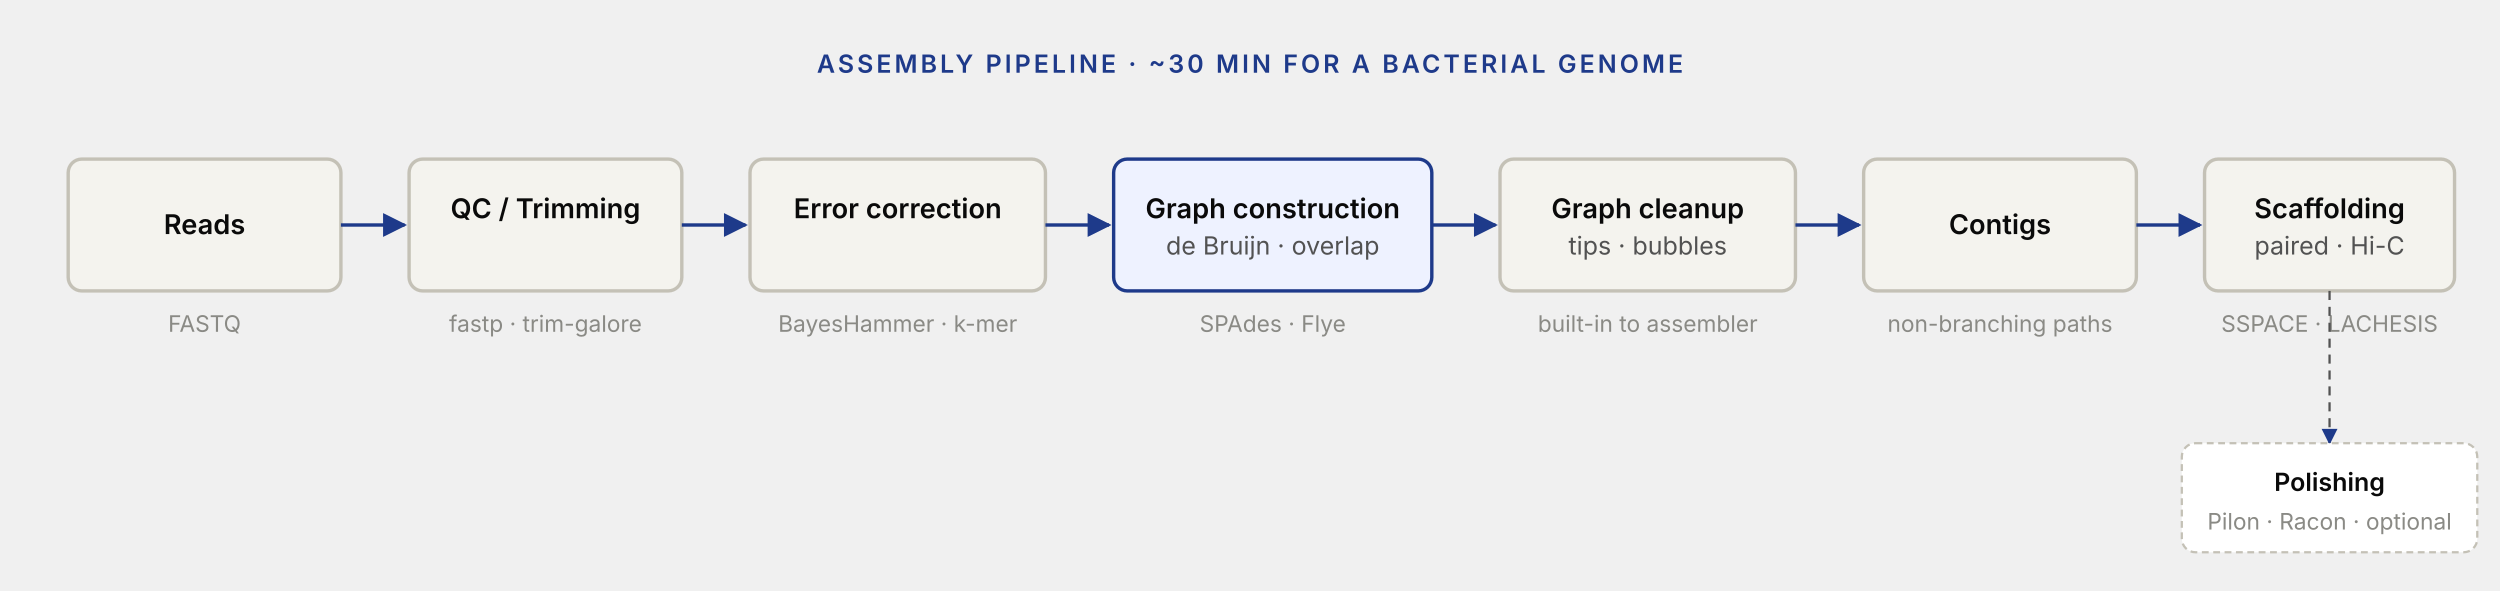
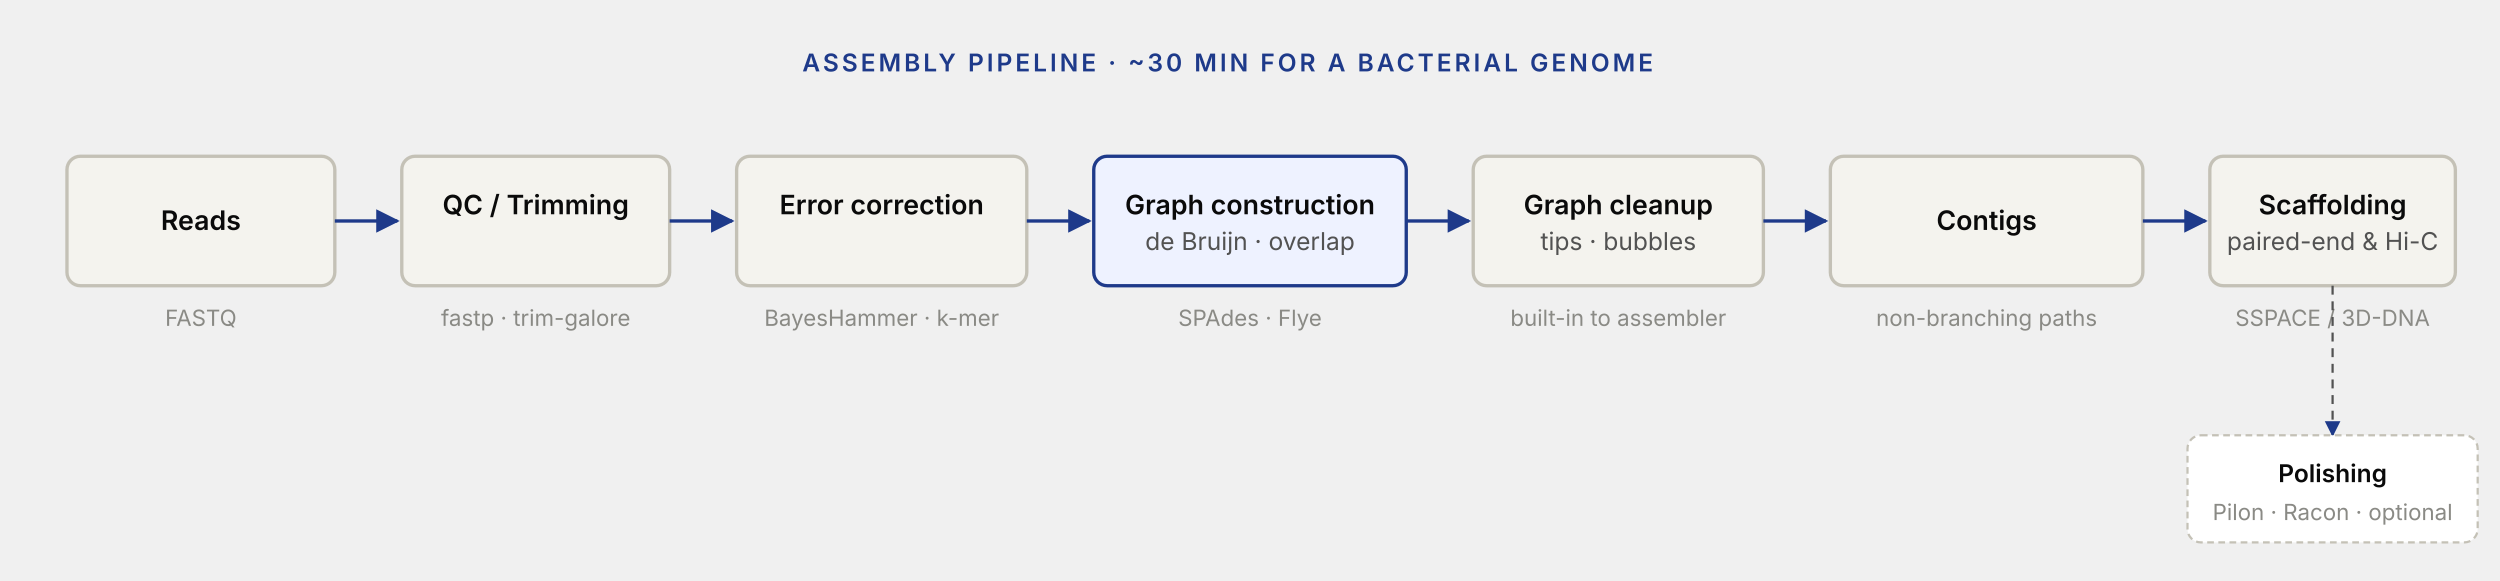
- <svg xmlns="http://www.w3.org/2000/svg" viewBox="0 0 1100 260" role="img" aria-labelledby="t d">
+ <svg xmlns="http://www.w3.org/2000/svg" viewBox="0 0 1120 260" role="img" aria-labelledby="t d">
  <defs>
    <marker id="arrow-accent" viewBox="0 0 10 10" refX="9" refY="5" markerWidth="7" markerHeight="7" orient="auto-start-reverse">
      <path d="M 0 0 L 10 5 L 0 10 z" fill="#1e3a8a" />
    </marker>
  </defs>
  <text x="550" y="32" text-anchor="middle" font-family="Inter, sans-serif" font-size="11" font-weight="600" fill="#1e3a8a" letter-spacing="0.12em">ASSEMBLY PIPELINE · ~30 MIN FOR A BACTERIAL GENOME</text>
  <g font-family="Inter, sans-serif" font-weight="600" font-size="12" fill="#0a0a0a" text-anchor="middle">
    <g>
      <rect x="30" y="70" width="120" height="58" rx="6" fill="#f4f3ee" stroke="#c4c1b6" stroke-width="1.5" />
      <text x="90" y="103">Reads</text>
      <text x="90" y="146" font-size="10" font-weight="400" fill="#8a8a85">FASTQ</text>
    </g>
    <g>
      <rect x="180" y="70" width="120" height="58" rx="6" fill="#f4f3ee" stroke="#c4c1b6" stroke-width="1.5" />
      <text x="240" y="96">QC / Trimming</text>
      <text x="240" y="146" font-size="10" font-weight="400" fill="#8a8a85">fastp · trim-galore</text>
    </g>
    <g>
      <rect x="330" y="70" width="130" height="58" rx="6" fill="#f4f3ee" stroke="#c4c1b6" stroke-width="1.5" />
      <text x="395" y="96">Error correction</text>
      <text x="395" y="146" font-size="10" font-weight="400" fill="#8a8a85">BayesHammer · k-mer</text>
    </g>
    <g>
      <rect x="490" y="70" width="140" height="58" rx="6" fill="#eef2ff" stroke="#1e3a8a" stroke-width="1.5" />
      <text x="560" y="96">Graph construction</text>
      <text x="560" y="112" font-size="11" font-weight="400" fill="#525252">de Bruijn · overlap</text>
      <text x="560" y="146" font-size="10" font-weight="400" fill="#8a8a85">SPAdes · Flye</text>
    </g>
    <g>
      <rect x="660" y="70" width="130" height="58" rx="6" fill="#f4f3ee" stroke="#c4c1b6" stroke-width="1.5" />
      <text x="725" y="96">Graph cleanup</text>
      <text x="725" y="112" font-size="11" font-weight="400" fill="#525252">tips · bubbles</text>
      <text x="725" y="146" font-size="10" font-weight="400" fill="#8a8a85">built-in to assembler</text>
    </g>
    <g>
-       <rect x="820" y="70" width="120" height="58" rx="6" fill="#f4f3ee" stroke="#c4c1b6" stroke-width="1.5" />
-       <text x="880" y="103">Contigs</text>
-       <text x="880" y="146" font-size="10" font-weight="400" fill="#8a8a85">non-branching paths</text>
+       <rect x="820" y="70" width="140" height="58" rx="6" fill="#f4f3ee" stroke="#c4c1b6" stroke-width="1.5" />
+       <text x="890" y="103">Contigs</text>
+       <text x="890" y="146" font-size="10" font-weight="400" fill="#8a8a85">non-branching paths</text>
    </g>
    <g>
-       <rect x="970" y="70" width="110" height="58" rx="6" fill="#f4f3ee" stroke="#c4c1b6" stroke-width="1.5" />
-       <text x="1025" y="96">Scaffolding</text>
-       <text x="1025" y="112" font-size="11" font-weight="400" fill="#525252">paired · Hi-C</text>
-       <text x="1025" y="146" font-size="10" font-weight="400" fill="#8a8a85">SSPACE · LACHESIS</text>
+       <rect x="990" y="70" width="110" height="58" rx="6" fill="#f4f3ee" stroke="#c4c1b6" stroke-width="1.5" />
+       <text x="1045" y="96">Scaffolding</text>
+       <text x="1045" y="112" font-size="11" font-weight="400" fill="#525252">paired-end &amp; Hi-C</text>
+       <text x="1045" y="146" font-size="10" font-weight="400" fill="#8a8a85">SSPACE / 3D-DNA</text>
    </g>
  </g>
  <g stroke="#1e3a8a" stroke-width="1.5" fill="none">
    <line x1="150" y1="99" x2="178" y2="99" marker-end="url(#arrow-accent)" />
    <line x1="300" y1="99" x2="328" y2="99" marker-end="url(#arrow-accent)" />
    <line x1="460" y1="99" x2="488" y2="99" marker-end="url(#arrow-accent)" />
    <line x1="630" y1="99" x2="658" y2="99" marker-end="url(#arrow-accent)" />
    <line x1="790" y1="99" x2="818" y2="99" marker-end="url(#arrow-accent)" />
-     <line x1="940" y1="99" x2="968" y2="99" marker-end="url(#arrow-accent)" />
+     <line x1="960" y1="99" x2="988" y2="99" marker-end="url(#arrow-accent)" />
  </g>
  <g stroke="#525252" stroke-width="1" stroke-dasharray="4 3" fill="none">
-     <path d="M 1025 128 L 1025 195" marker-end="url(#arrow-accent)" />
+     <path d="M 1045 128 L 1045 195" marker-end="url(#arrow-accent)" />
  </g>
  <g font-family="Inter, sans-serif" font-size="11" font-weight="600" fill="#0a0a0a" text-anchor="middle">
-     <rect x="960" y="195" width="130" height="48" rx="6" fill="#ffffff" stroke="#c4c1b6" stroke-width="1" stroke-dasharray="3 2" />
-     <text x="1025" y="216">Polishing</text>
-     <text x="1025" y="233" font-size="10" font-weight="400" fill="#8a8a85">Pilon · Racon · optional</text>
+     <rect x="980" y="195" width="130" height="48" rx="6" fill="#ffffff" stroke="#c4c1b6" stroke-width="1" stroke-dasharray="3 2" />
+     <text x="1045" y="216">Polishing</text>
+     <text x="1045" y="233" font-size="10" font-weight="400" fill="#8a8a85">Pilon · Racon · optional</text>
  </g>
</svg>
